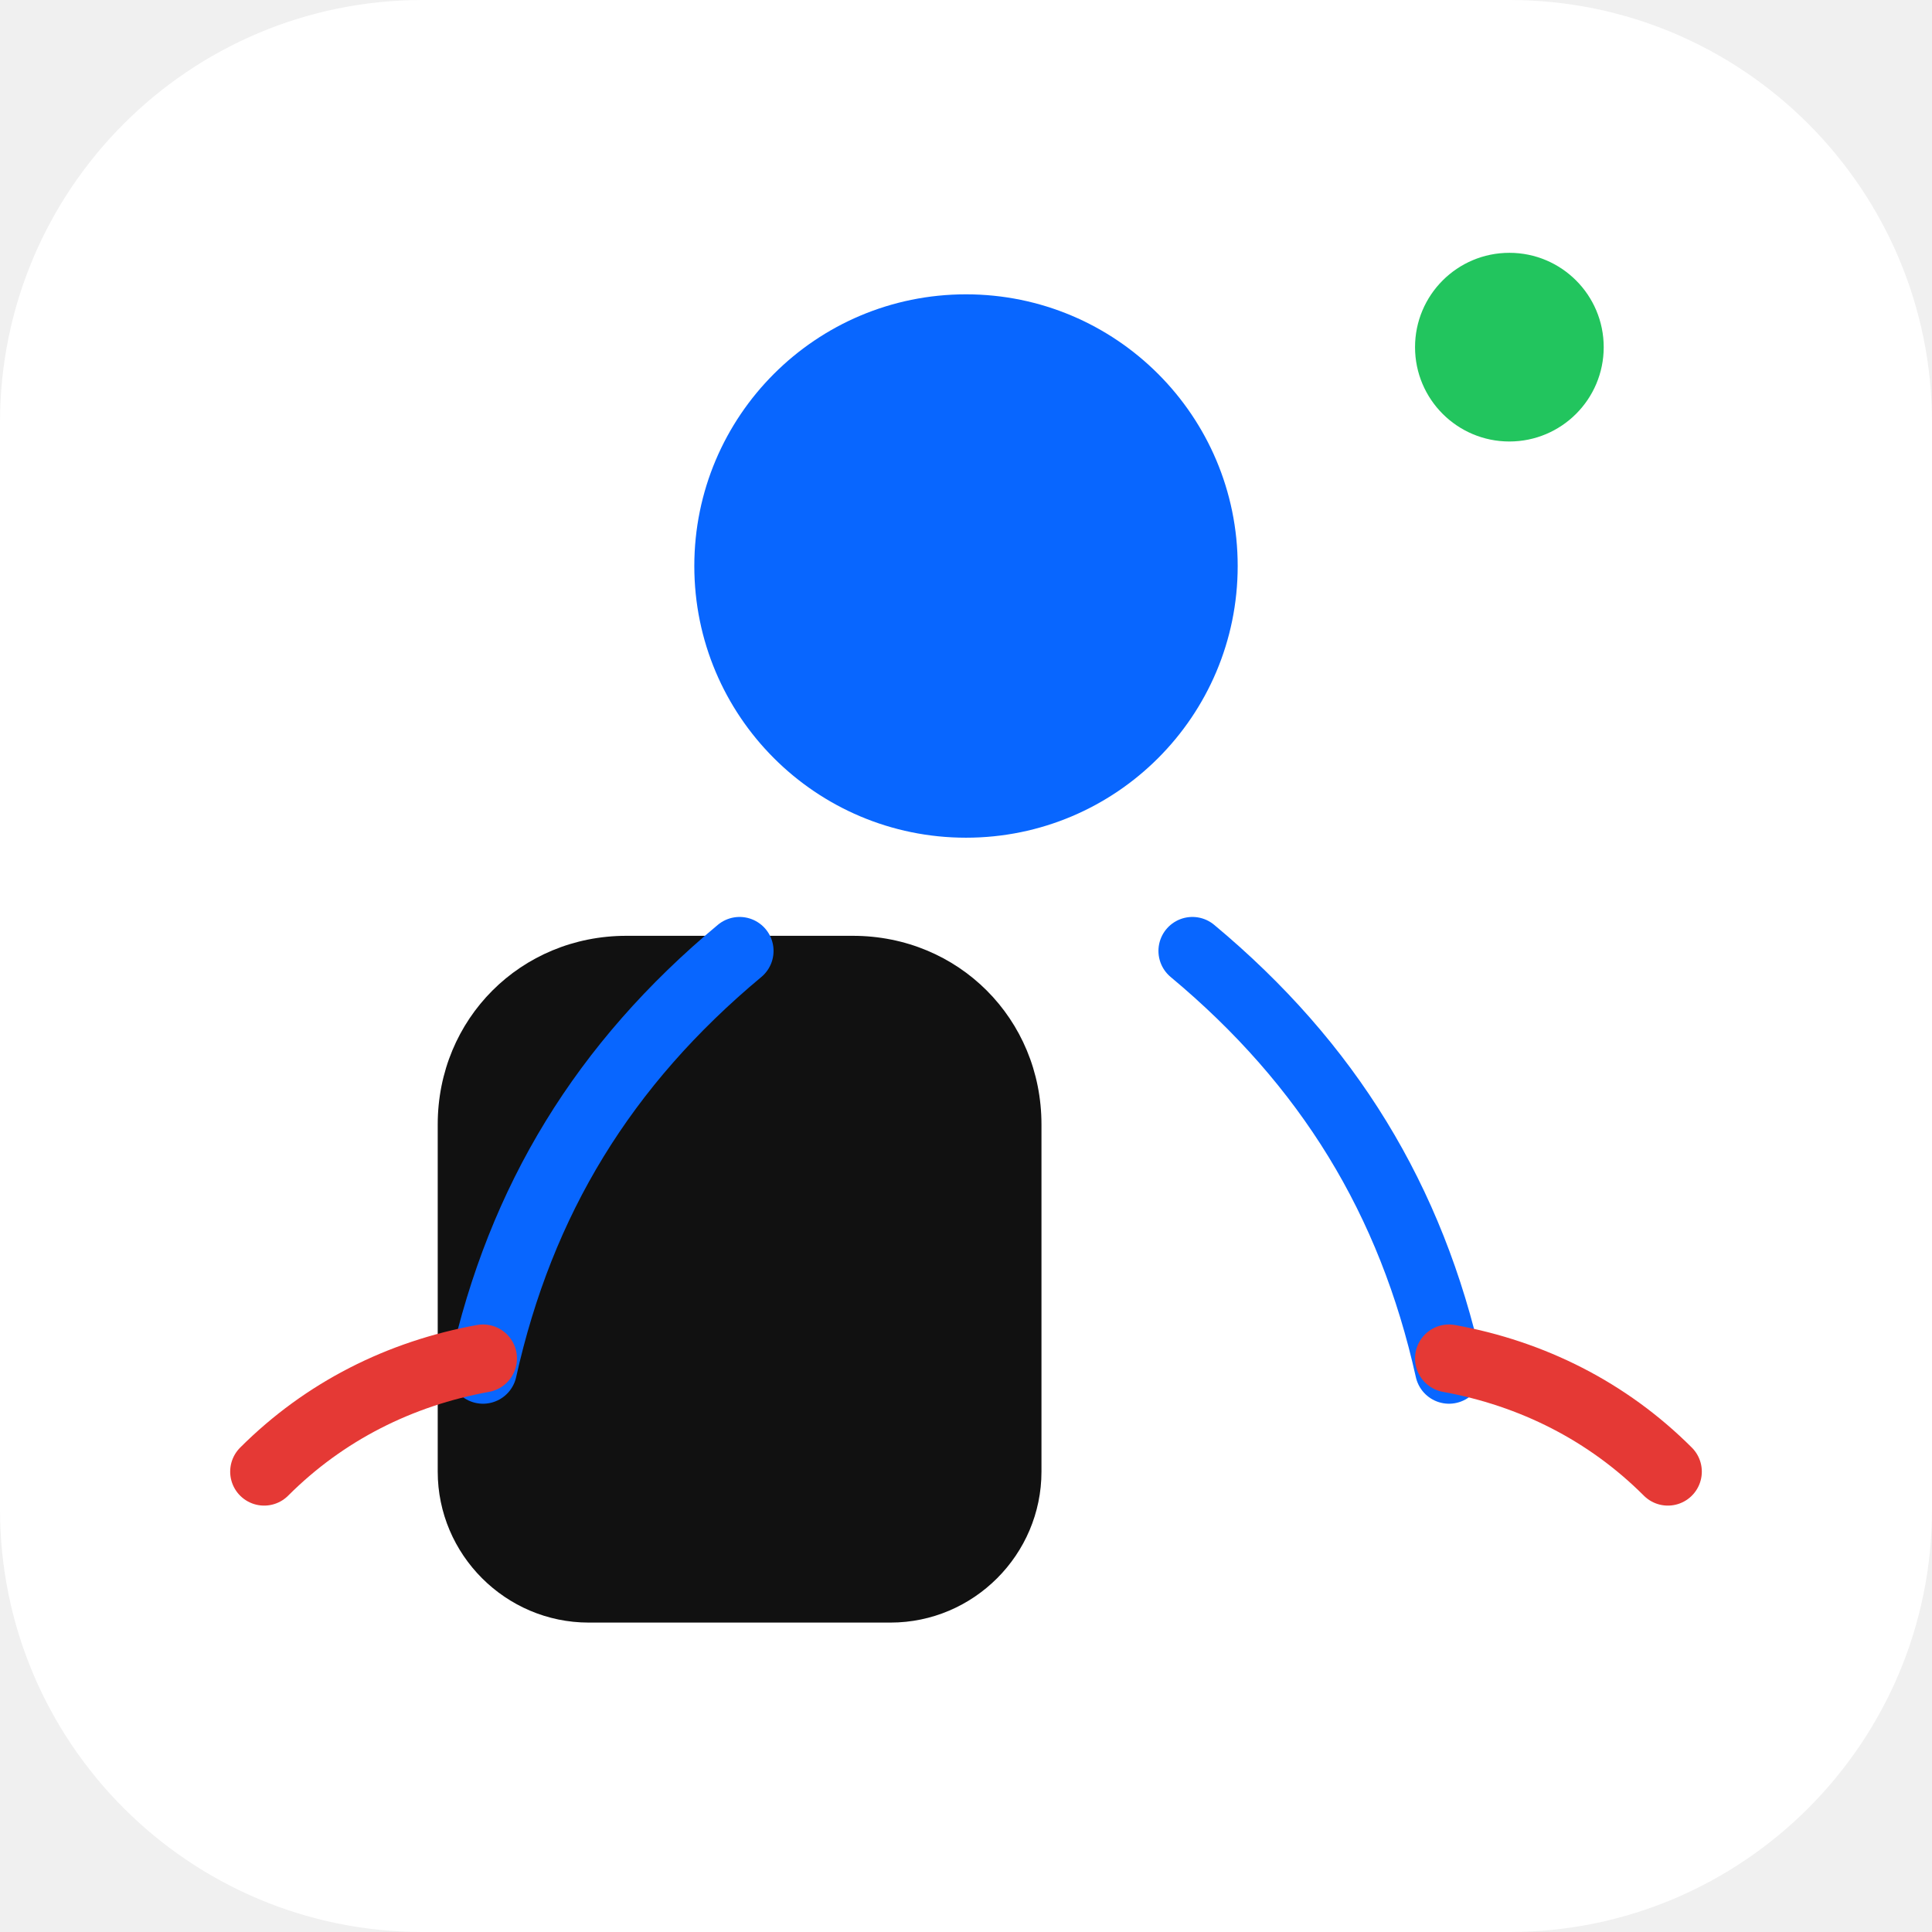
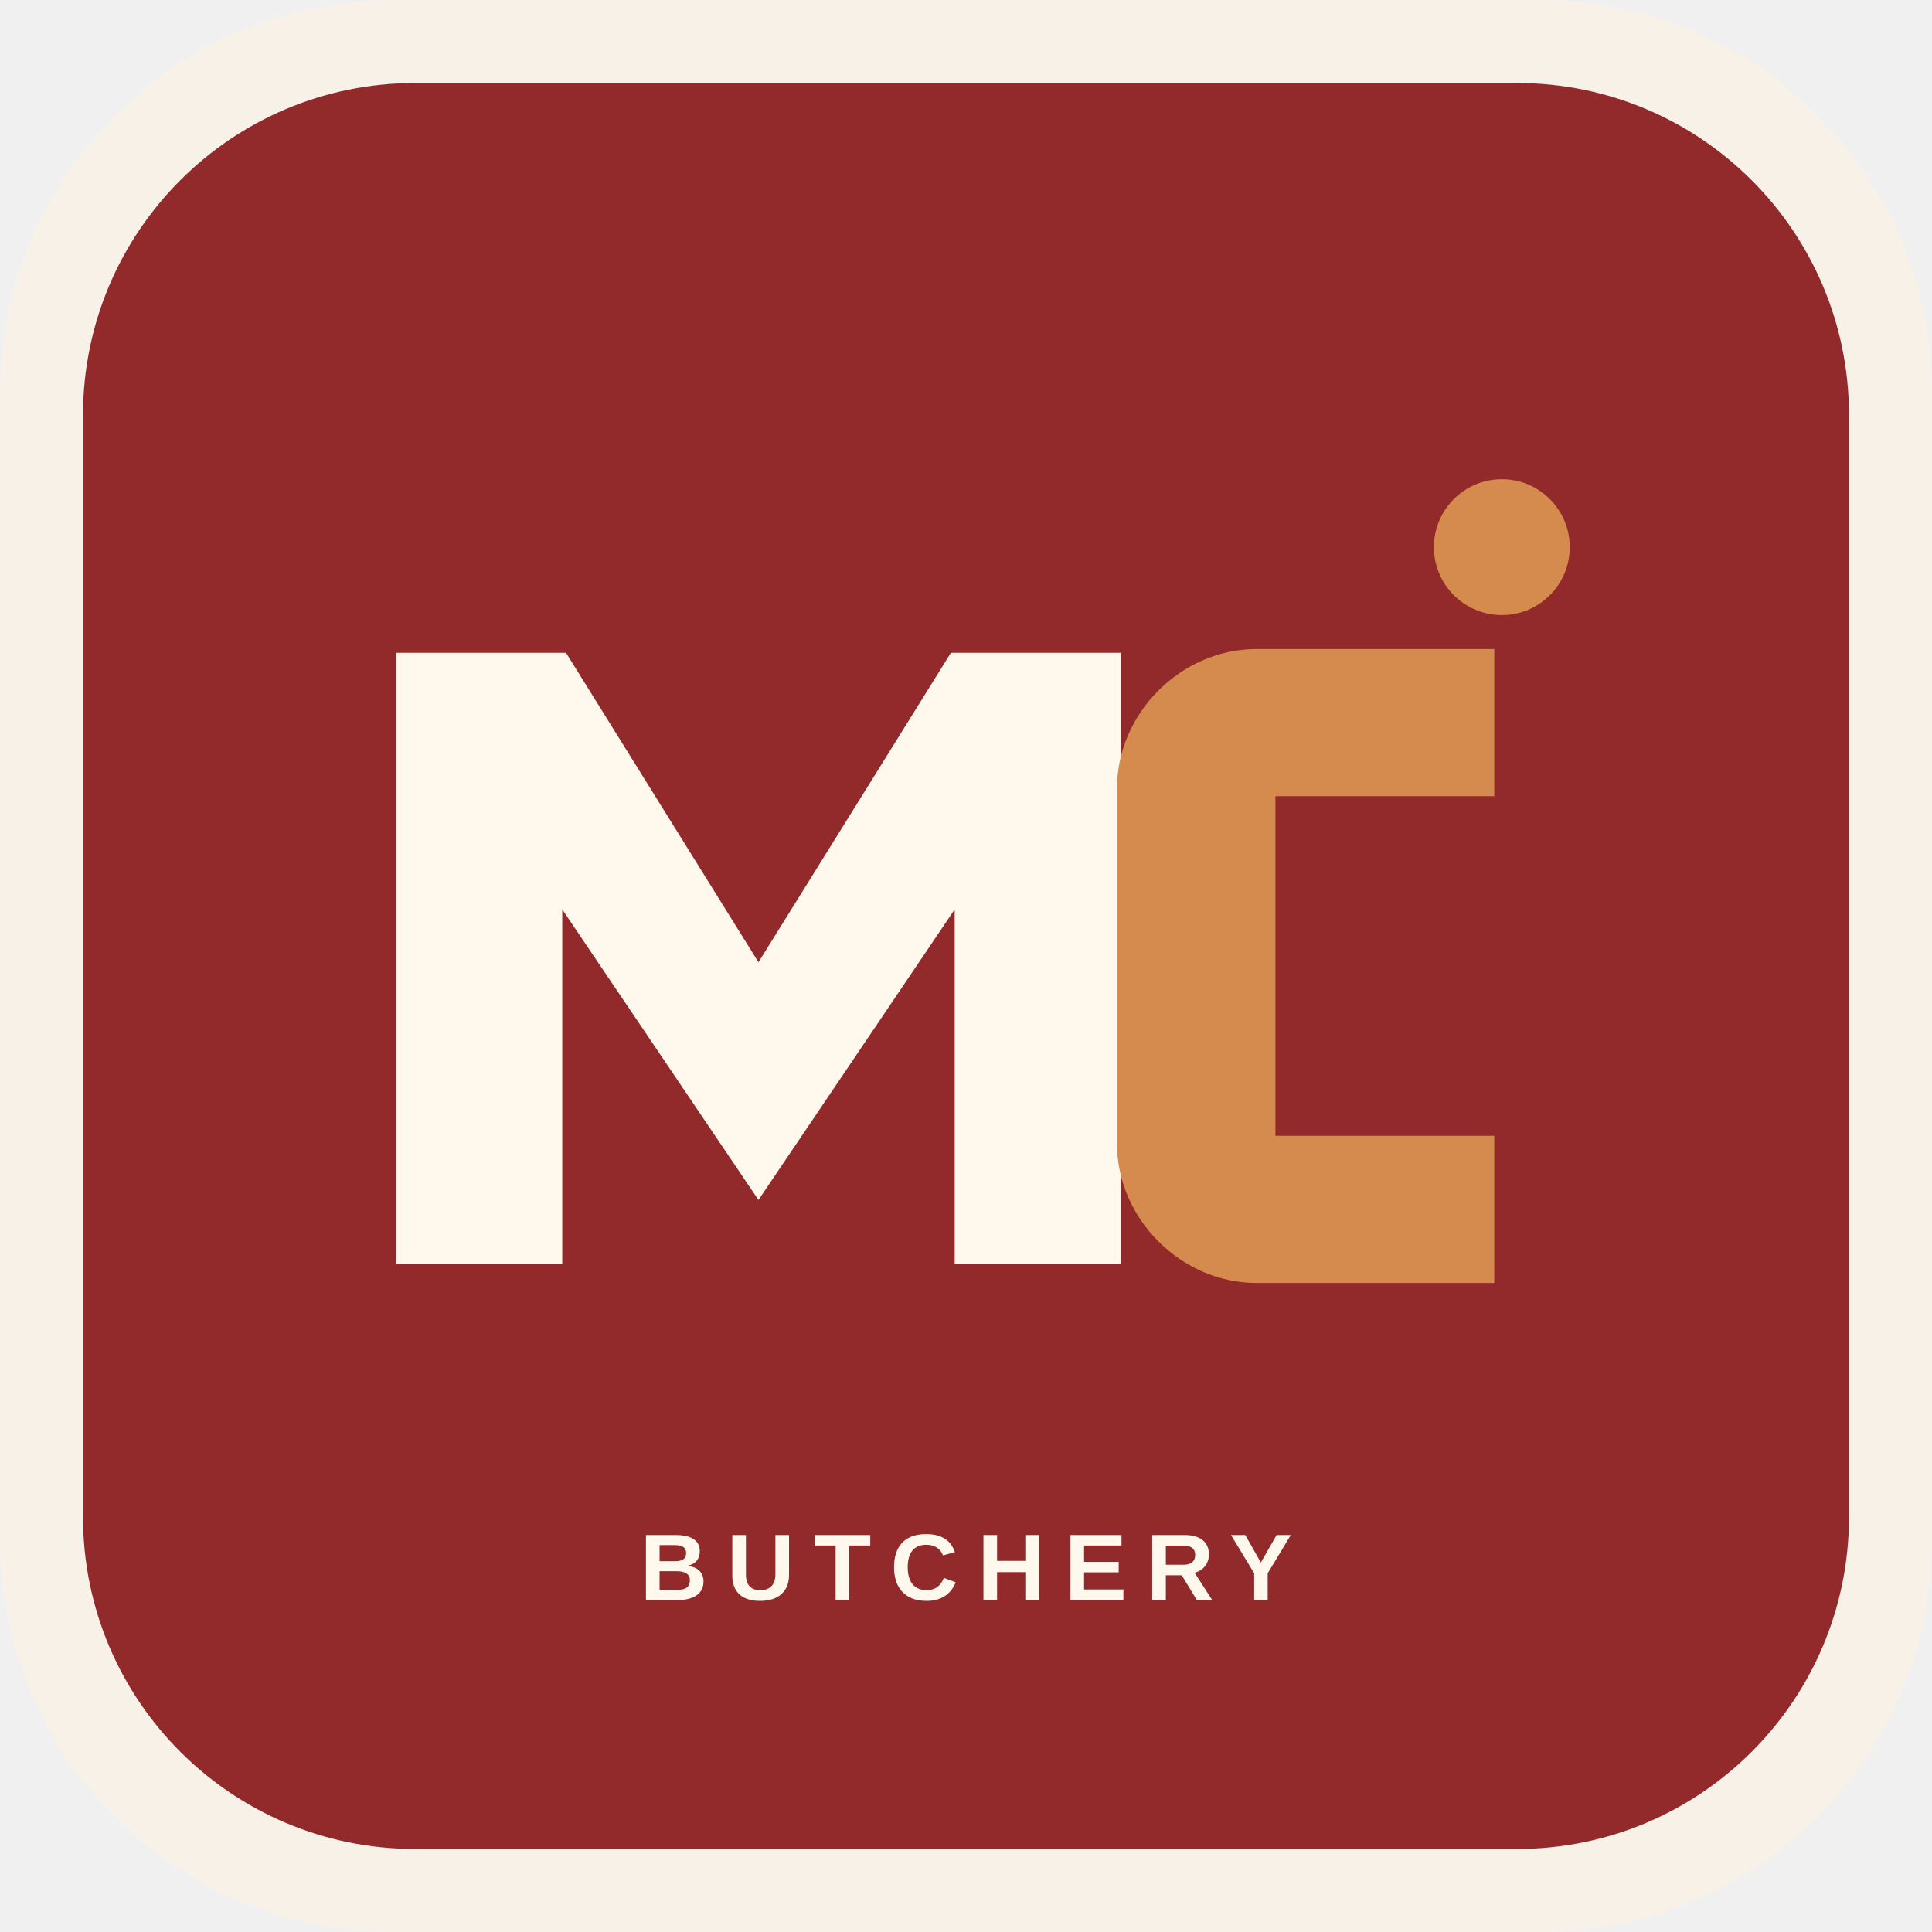
<svg xmlns="http://www.w3.org/2000/svg" viewBox="0 0 512 512">
-   <rect width="512" height="512" rx="112" fill="#fff" />
-   <circle cx="256" cy="150" r="72" fill="#0866FF" />
-   <path d="M166 248c-28 0-50 22-50 50v92c0 22 18 40 40 40h20V300h-10v130h60V300h-10v130h20c22 0 40-18 40-40v-92c0-28-22-50-50-50h-60z" fill="#111" />
-   <path d="M196 252c-36 30-58 66-68 111M316 252c36 30 58 66 68 111" fill="none" stroke="#0866FF" stroke-width="18" stroke-linecap="round" />
-   <path d="M128 360c-22 4-42 14-58 30M384 360c22 4 42 14 58 30" fill="none" stroke="#e53935" stroke-width="18" stroke-linecap="round" />
-   <circle cx="400" cy="92" r="25" fill="#22c55e" />
+   <rect width="512" height="512" rx="104" fill="#f7f1e8" />
+   <rect x="22" y="22" width="468" height="468" rx="88" fill="#922a2b" />
+   <path d="M105 335V173h45l51 82 51-82h45v162h-44v-94l-52 77-52-77v94z" fill="#fff8ed" />
+   <path d="M333 172c-20 0-37 17-37 37v94c0 20 17 37 37 37h63v-39h-58v-90h58v-39z" fill="#d58b4e" />
+   <circle cx="398" cy="145" r="18" fill="#d58b4e" />
+   <text x="256" y="424" text-anchor="middle" font-family="Arial,Helvetica,sans-serif" font-size="25" font-weight="700" letter-spacing="5" fill="#fff8ed">BUTCHERY</text>
</svg>
